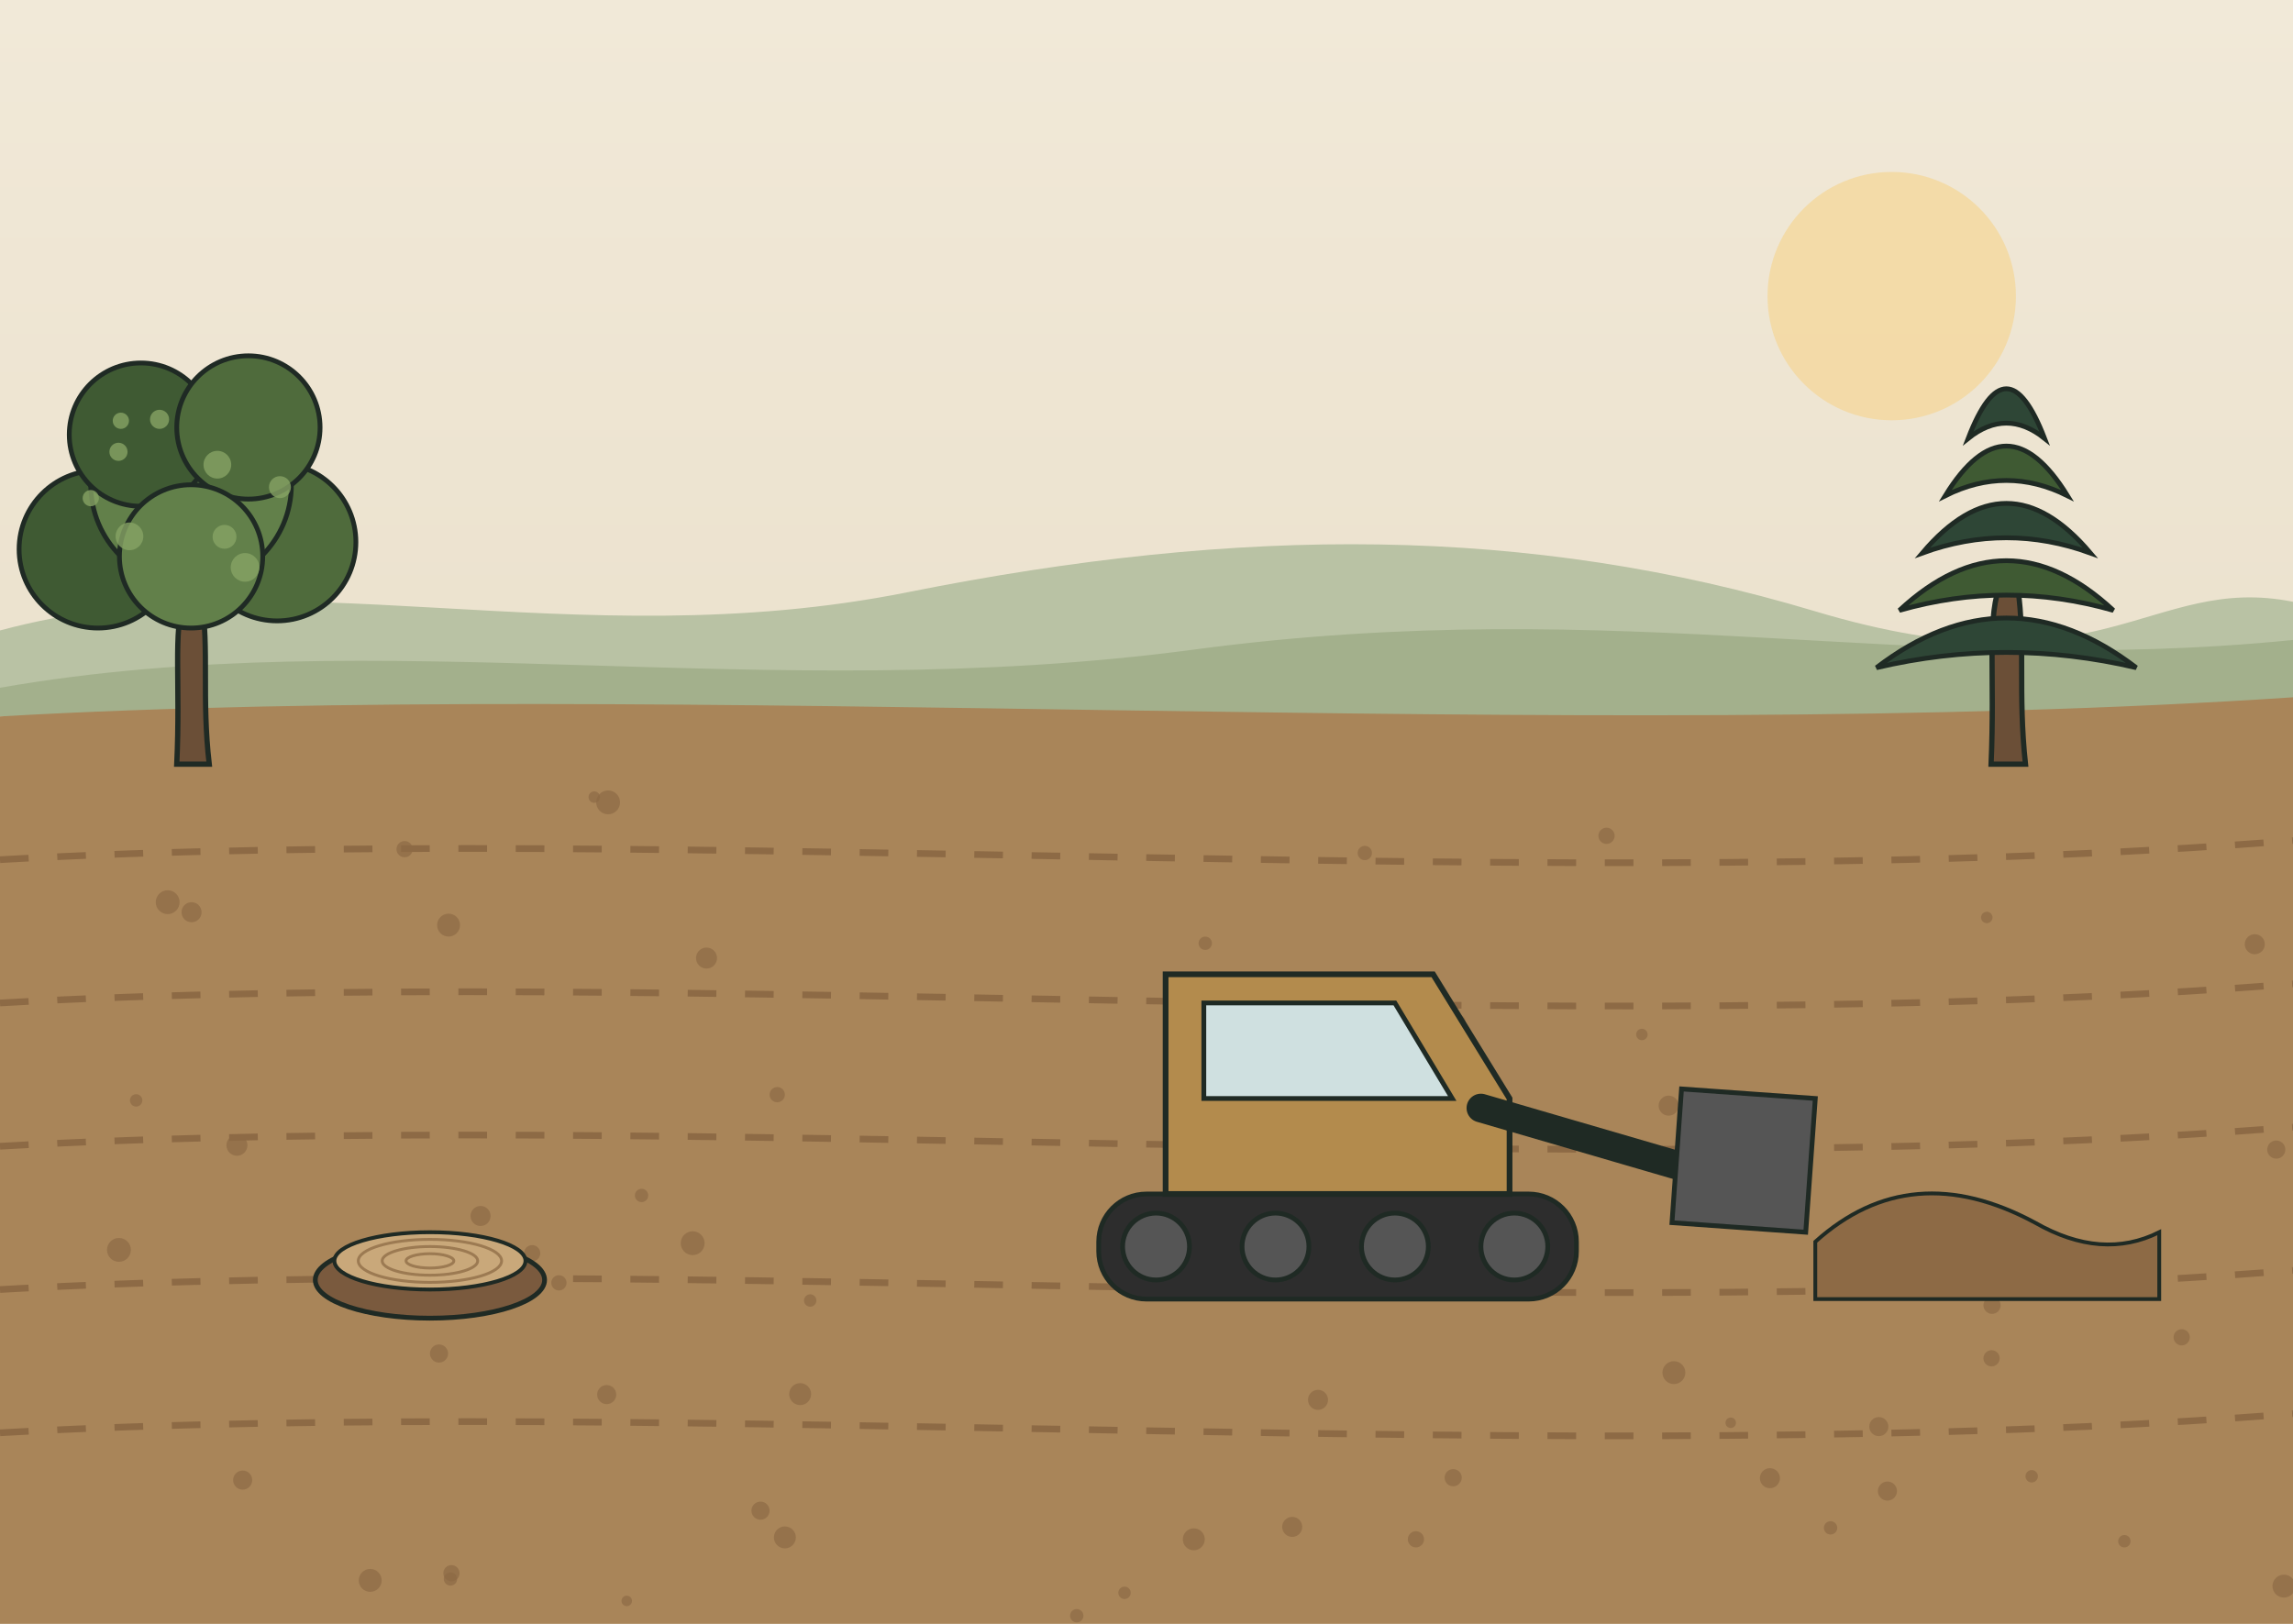
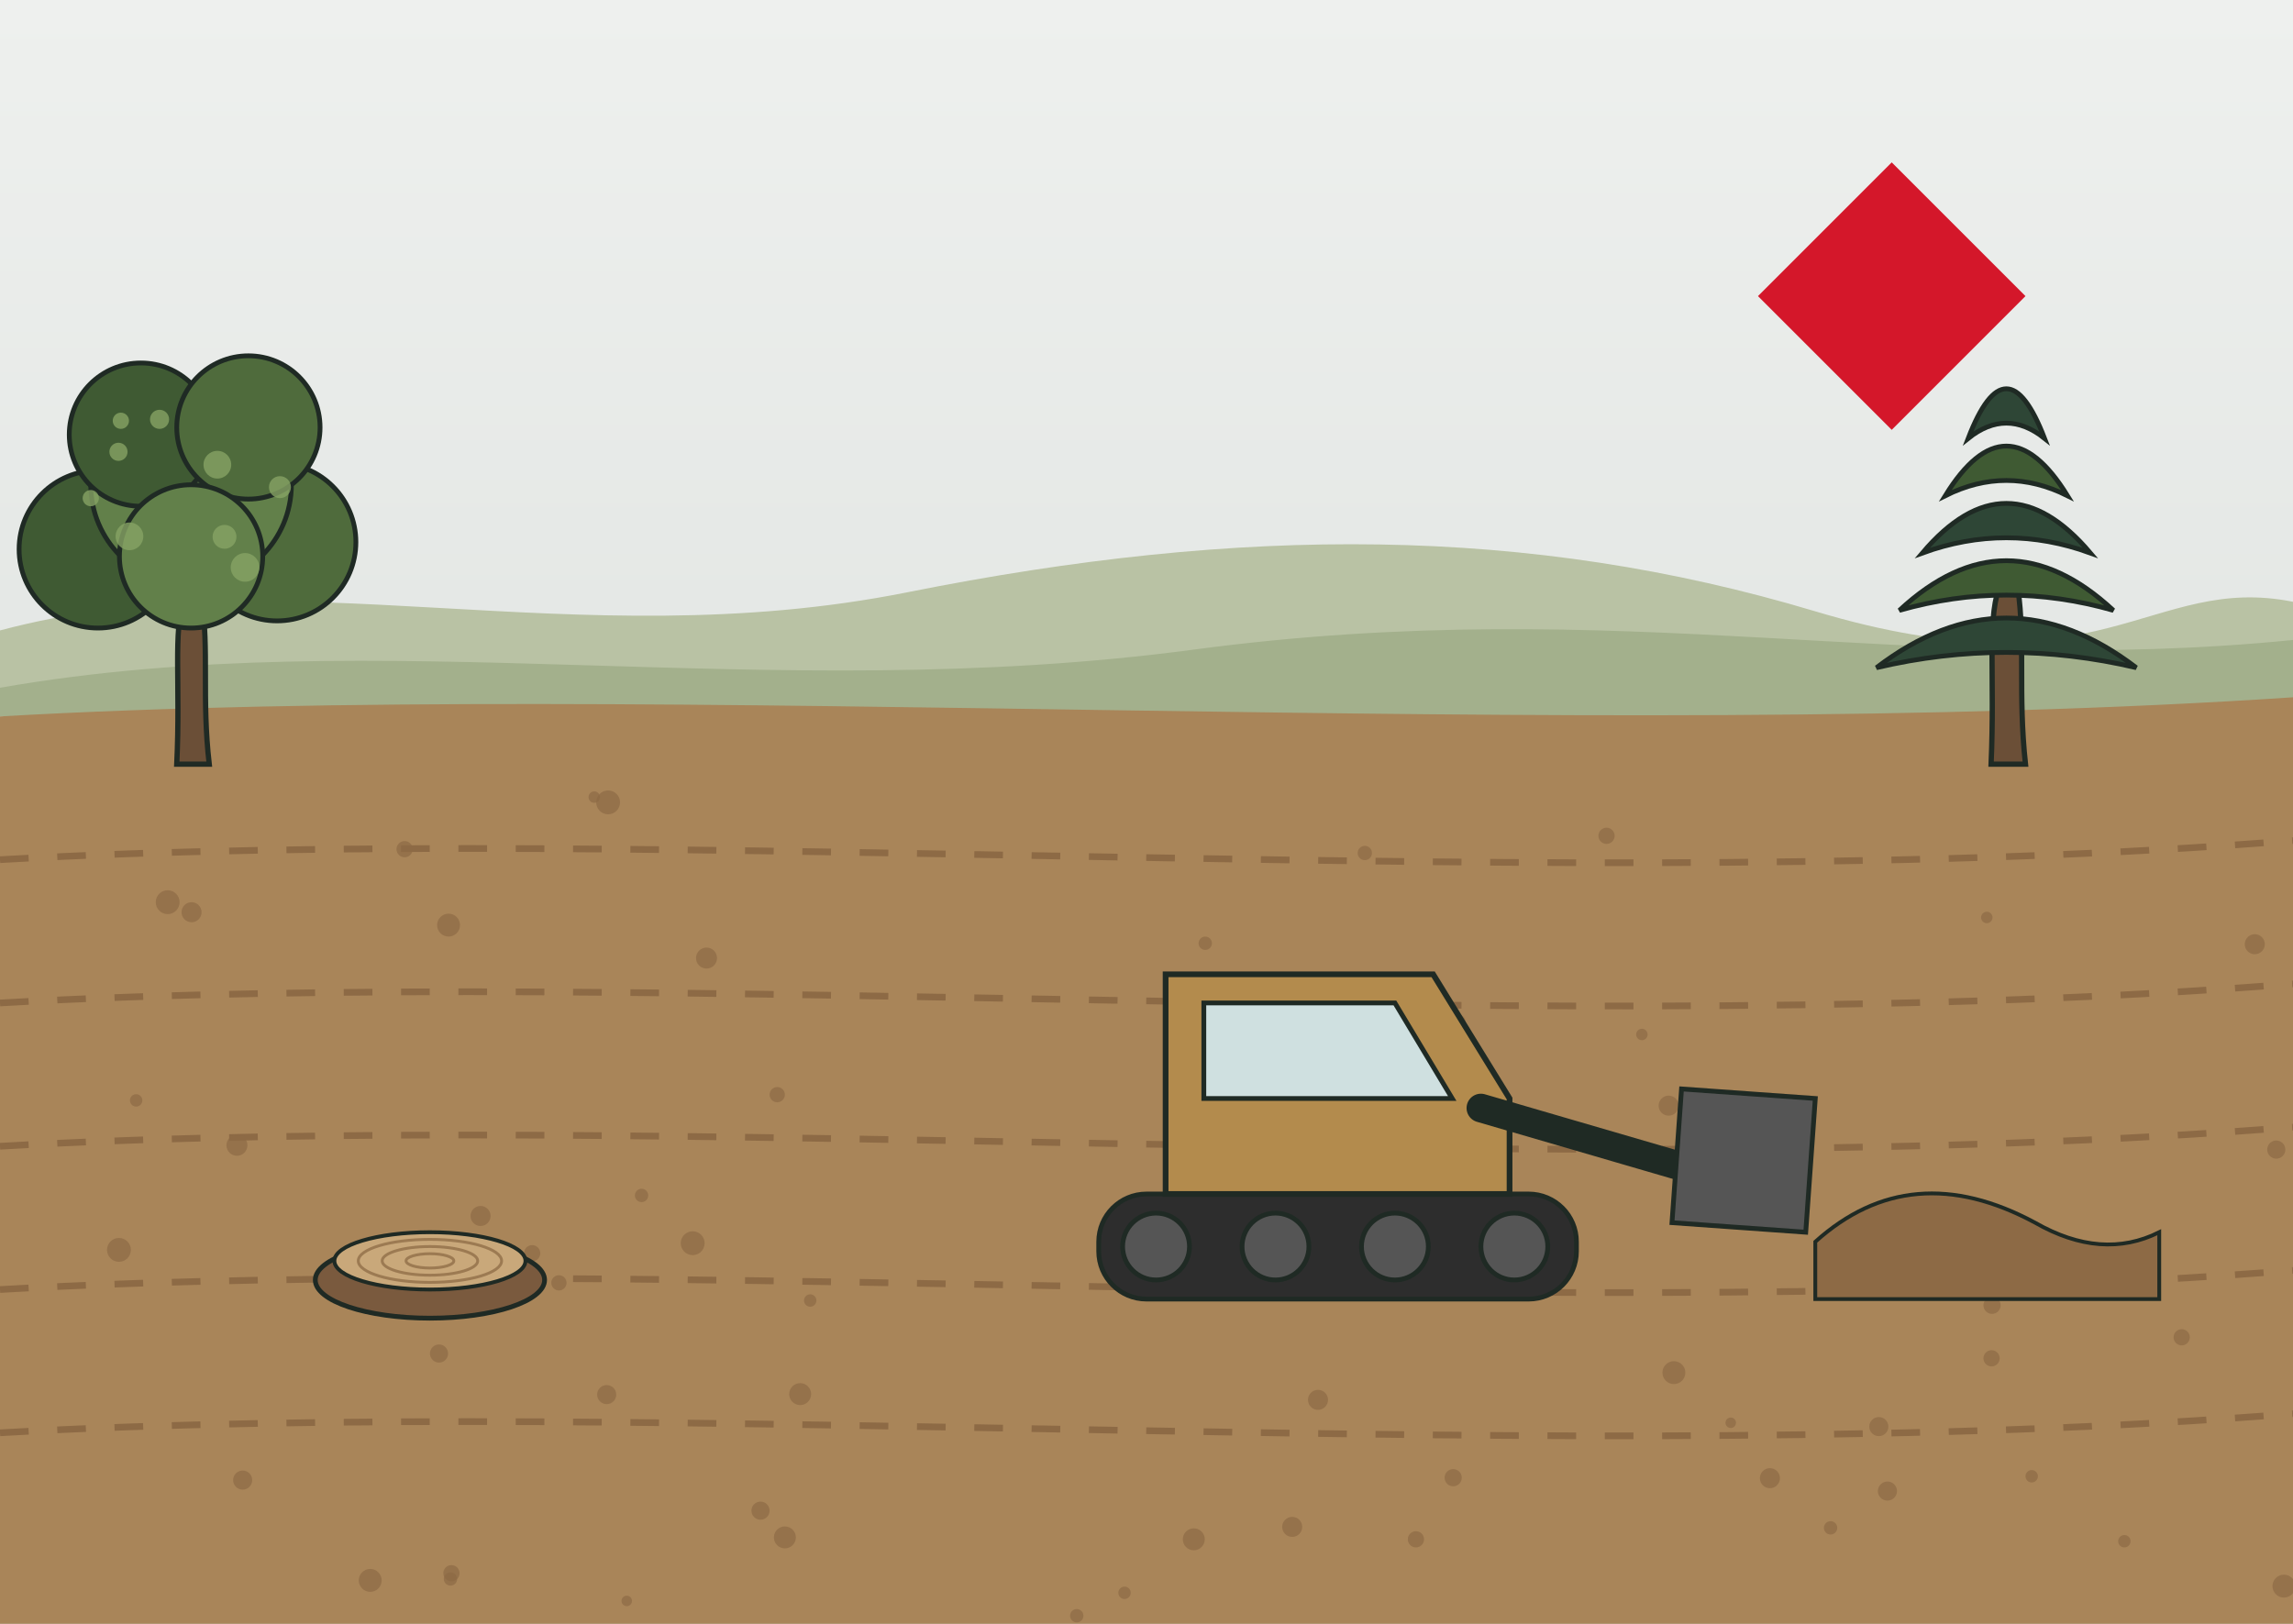
<svg xmlns="http://www.w3.org/2000/svg" viewBox="0 0 480 340" role="img" aria-label="Lot clearing and dirt work (illustration)" preserveAspectRatio="xMidYMid slice">
  <defs>
    <linearGradient id="is" x1="0" y1="0" x2="0" y2="1">
-       <stop offset="0" stop-color="#f1e9d8" />
-       <stop offset="1" stop-color="#e4d8c0" />
+       <stop offset="0" stop-color="#eef0ee" />
+       <stop offset="1" stop-color="#d6dbd8" />
    </linearGradient>
    <linearGradient id="ig" x1="0" y1="0" x2="0" y2="1">
      <stop offset="0" stop-color="#93ad66" />
      <stop offset="1" stop-color="#6c8848" />
    </linearGradient>
    <linearGradient id="iw" x1="0" y1="0" x2="0" y2="1">
      <stop offset="0" stop-color="#7fa2ac" />
      <stop offset="1" stop-color="#5f8592" />
    </linearGradient>
  </defs>
  <rect width="480" height="340" fill="url(#is)" />
-   <circle cx="396" cy="62" r="26" fill="#f4d79a" opacity=".75" />
+   <path d="M396 34 L424 62 L396 90 L368 62Z" fill="#d4172a" />
  <path d="M0 132 C60 116 120 138 190 124 S320 110 380 128 S450 120 480 126 V150 H0Z" fill="#b9c2a4" />
  <path d="M0 144 C80 130 160 148 250 136 S400 142 480 134 V150 H0Z" fill="#a3b08c" />
  <path d="M0 150 C140 142 330 156 480 146 V340 H0Z" fill="#a98559" />
  <path d="M0 180 C140 172 330 188 480 176" stroke="#8d6a45" stroke-width="1.4" stroke-dasharray="6 6" fill="none" />
  <path d="M0 210 C140 202 330 218 480 206" stroke="#8d6a45" stroke-width="1.4" stroke-dasharray="6 6" fill="none" />
  <path d="M0 240 C140 232 330 248 480 236" stroke="#8d6a45" stroke-width="1.4" stroke-dasharray="6 6" fill="none" />
  <path d="M0 270 C140 262 330 278 480 266" stroke="#8d6a45" stroke-width="1.4" stroke-dasharray="6 6" fill="none" />
  <path d="M0 300 C140 292 330 308 480 296" stroke="#8d6a45" stroke-width="1.4" stroke-dasharray="6 6" fill="none" />
  <circle cx="40.1" cy="191" r="2.1" fill="#8d6a45" opacity=".7" />
  <circle cx="77.5" cy="330.9" r="2.4" fill="#8d6a45" opacity=".7" />
  <circle cx="356.3" cy="243.8" r="2.3" fill="#8d6a45" opacity=".7" />
  <circle cx="117" cy="268.6" r="1.6" fill="#8d6a45" opacity=".7" />
  <circle cx="235.4" cy="333.5" r="1.3" fill="#8d6a45" opacity=".7" />
  <circle cx="362.3" cy="297.9" r="1.1" fill="#8d6a45" opacity=".7" />
  <circle cx="476.5" cy="240.7" r="1.9" fill="#8d6a45" opacity=".7" />
  <circle cx="145" cy="260.3" r="2.5" fill="#8d6a45" opacity=".7" />
  <circle cx="167.5" cy="291.9" r="2.3" fill="#8d6a45" opacity=".7" />
  <circle cx="416.9" cy="284.4" r="1.7" fill="#8d6a45" opacity=".7" />
  <circle cx="162.7" cy="229.2" r="1.6" fill="#8d6a45" opacity=".7" />
  <circle cx="425.3" cy="309.1" r="1.3" fill="#8d6a45" opacity=".7" />
  <circle cx="127.3" cy="168" r="2.5" fill="#8d6a45" opacity=".7" />
  <circle cx="28.5" cy="230.4" r="1.3" fill="#8d6a45" opacity=".7" />
  <circle cx="94.5" cy="329.4" r="1.7" fill="#8d6a45" opacity=".7" />
  <circle cx="304.2" cy="309.4" r="1.8" fill="#8d6a45" opacity=".7" />
  <circle cx="393.3" cy="298.7" r="2" fill="#8d6a45" opacity=".7" />
  <circle cx="270.5" cy="319.7" r="2.1" fill="#8d6a45" opacity=".7" />
  <circle cx="164.3" cy="321.9" r="2.3" fill="#8d6a45" opacity=".7" />
  <circle cx="456.7" cy="280" r="1.7" fill="#8d6a45" opacity=".7" />
  <circle cx="169.6" cy="272.3" r="1.3" fill="#8d6a45" opacity=".7" />
  <circle cx="350.4" cy="287.4" r="2.4" fill="#8d6a45" opacity=".7" />
  <circle cx="104.8" cy="264.6" r="1.9" fill="#8d6a45" opacity=".7" />
  <circle cx="287.2" cy="233.7" r="1" fill="#8d6a45" opacity=".7" />
  <circle cx="444.7" cy="322.7" r="1.3" fill="#8d6a45" opacity=".7" />
  <circle cx="438.1" cy="267.3" r="1" fill="#8d6a45" opacity=".7" />
  <circle cx="305.2" cy="214" r="1.6" fill="#8d6a45" opacity=".7" />
  <circle cx="50.8" cy="309.9" r="2" fill="#8d6a45" opacity=".7" />
  <circle cx="111.4" cy="262.4" r="1.7" fill="#8d6a45" opacity=".7" />
  <circle cx="472" cy="197.7" r="2.1" fill="#8d6a45" opacity=".7" />
  <circle cx="383.2" cy="319.9" r="1.4" fill="#8d6a45" opacity=".7" />
  <circle cx="415.9" cy="192.1" r="1.2" fill="#8d6a45" opacity=".7" />
  <circle cx="296.4" cy="322.3" r="1.7" fill="#8d6a45" opacity=".7" />
  <circle cx="84.7" cy="177.8" r="1.7" fill="#8d6a45" opacity=".7" />
  <circle cx="417" cy="273.3" r="1.8" fill="#8d6a45" opacity=".7" />
  <circle cx="252.3" cy="197.5" r="1.4" fill="#8d6a45" opacity=".7" />
  <circle cx="127" cy="292" r="2" fill="#8d6a45" opacity=".7" />
  <circle cx="24.9" cy="261.7" r="2.5" fill="#8d6a45" opacity=".7" />
  <circle cx="35.1" cy="188.9" r="2.5" fill="#8d6a45" opacity=".7" />
  <circle cx="249.9" cy="322.3" r="2.3" fill="#8d6a45" opacity=".7" />
  <circle cx="225.4" cy="338.3" r="1.4" fill="#8d6a45" opacity=".7" />
  <circle cx="147.9" cy="200.6" r="2.2" fill="#8d6a45" opacity=".7" />
  <circle cx="49.6" cy="239.8" r="2.2" fill="#8d6a45" opacity=".7" />
  <circle cx="343.7" cy="216.6" r="1.2" fill="#8d6a45" opacity=".7" />
  <circle cx="395.1" cy="312.2" r="2" fill="#8d6a45" opacity=".7" />
  <circle cx="285.7" cy="178.6" r="1.5" fill="#8d6a45" opacity=".7" />
  <circle cx="134.3" cy="250.3" r="1.4" fill="#8d6a45" opacity=".7" />
  <circle cx="293.2" cy="244" r="2.6" fill="#8d6a45" opacity=".7" />
  <circle cx="124.4" cy="166.9" r="1.2" fill="#8d6a45" opacity=".7" />
  <circle cx="91.9" cy="283.4" r="1.9" fill="#8d6a45" opacity=".7" />
  <circle cx="275.9" cy="293.1" r="2.1" fill="#8d6a45" opacity=".7" />
  <circle cx="93.9" cy="193.7" r="2.4" fill="#8d6a45" opacity=".7" />
  <circle cx="349.3" cy="231.5" r="2.1" fill="#8d6a45" opacity=".7" />
  <circle cx="336.3" cy="175" r="1.7" fill="#8d6a45" opacity=".7" />
  <circle cx="370.5" cy="309.5" r="2.1" fill="#8d6a45" opacity=".7" />
  <circle cx="159.2" cy="316.3" r="1.9" fill="#8d6a45" opacity=".7" />
  <circle cx="478.1" cy="332.1" r="2.4" fill="#8d6a45" opacity=".7" />
  <circle cx="94.3" cy="330.6" r="1.4" fill="#8d6a45" opacity=".7" />
  <circle cx="100.6" cy="254.6" r="2.1" fill="#8d6a45" opacity=".7" />
  <circle cx="131.2" cy="335.2" r="1.1" fill="#8d6a45" opacity=".7" />
  <rect x="230" y="250" width="100" height="22" rx="10" fill="#2d2d2d" stroke="#1f2a24" />
  <circle cx="242" cy="261" r="7" fill="#555" stroke="#1f2a24" />
  <circle cx="267" cy="261" r="7" fill="#555" stroke="#1f2a24" />
  <circle cx="292" cy="261" r="7" fill="#555" stroke="#1f2a24" />
  <circle cx="317" cy="261" r="7" fill="#555" stroke="#1f2a24" />
  <path d="M244 250 V204 H300 L316 230 V250Z" fill="#b38b4d" stroke="#1f2a24" stroke-width="1.2" />
  <path d="M252 210 H292 L304 230 H252Z" fill="#cfe0e0" stroke="#1f2a24" />
  <path d="M310 232 L358 246" stroke="#1f2a24" stroke-width="6" stroke-linecap="round" />
  <path d="M352 228 L380 230 L378 258 L350 256Z" fill="#555" stroke="#1f2a24" />
  <path d="M380 260 q20 -18 46 -4 q14 8 26 2 v14 H380Z" fill="#8d6a45" stroke="#1f2a24" stroke-width=".8" />
  <ellipse cx="90" cy="268" rx="24" ry="8" fill="#7a5a3e" stroke="#1f2a24" />
  <ellipse cx="90" cy="264" rx="20" ry="6" fill="#c9a87a" stroke="#1f2a24" stroke-width=".8" />
  <ellipse cx="90" cy="264" rx="5" ry="1.5" fill="none" stroke="#9c7a52" stroke-width=".6" />
  <ellipse cx="90" cy="264" rx="10" ry="3.0" fill="none" stroke="#9c7a52" stroke-width=".6" />
  <ellipse cx="90" cy="264" rx="15" ry="4.5" fill="none" stroke="#9c7a52" stroke-width=".6" />
  <path d="M416.8 160 C417.6 141.6 416 130.6 418.4 123.2 L422.4 123.2 C424 134.2 422.4 145.3 424 160Z" fill="#6b4f37" stroke="#1f2a24" stroke-width="1.1" />
  <path d="M392.8 139.8 Q420 119 447.2 139.8 Q420 133.4 392.8 139.8Z" fill="#2e4636" stroke="#1f2a24" stroke-width="1" />
  <path d="M397.6 127.8 Q420 107 442.4 127.8 Q420 121.4 397.6 127.8Z" fill="#3f5a33" stroke="#1f2a24" stroke-width="1" />
  <path d="M402.4 115.8 Q420 95 437.6 115.8 Q420 109.4 402.4 115.8Z" fill="#2e4636" stroke="#1f2a24" stroke-width="1" />
  <path d="M407.2 103.8 Q420 83 432.8 103.8 Q420 97.4 407.2 103.8Z" fill="#3f5a33" stroke="#1f2a24" stroke-width="1" />
  <path d="M412 91.8 Q420 71 428 91.8 Q420 85.4 412 91.8Z" fill="#2e4636" stroke="#1f2a24" stroke-width="1" />
  <path d="M37 160 C37.8 142.8 36.2 132.4 38.5 125.5 L42.2 125.5 C43.8 135.8 42.2 146.2 43.8 160Z" fill="#6b4f37" stroke="#1f2a24" stroke-width="1.1" />
  <circle cx="20.5" cy="115" r="16.5" fill="#3f5a33" stroke="#1f2a24" stroke-width="1" />
  <circle cx="58" cy="113.5" r="16.5" fill="#4f6b3c" stroke="#1f2a24" stroke-width="1" />
  <circle cx="40" cy="101.5" r="21" fill="#62804a" stroke="#1f2a24" stroke-width="1" />
  <circle cx="29.5" cy="91" r="15" fill="#3f5a33" stroke="#1f2a24" stroke-width="1" />
  <circle cx="52" cy="89.5" r="15" fill="#4f6b3c" stroke="#1f2a24" stroke-width="1" />
  <circle cx="40" cy="116.5" r="15" fill="#62804a" stroke="#1f2a24" stroke-width="1" />
  <circle cx="58.6" cy="102" r="2.3" fill="#86a364" opacity=".8" />
  <circle cx="33.4" cy="87.8" r="2" fill="#86a364" opacity=".8" />
  <circle cx="25.3" cy="88.1" r="1.7" fill="#86a364" opacity=".8" />
  <circle cx="19" cy="104.3" r="1.7" fill="#86a364" opacity=".8" />
  <circle cx="45.5" cy="97.3" r="2.9" fill="#86a364" opacity=".8" />
  <circle cx="47" cy="112.4" r="2.5" fill="#86a364" opacity=".8" />
  <circle cx="51.3" cy="118.8" r="3" fill="#86a364" opacity=".8" />
  <circle cx="24.8" cy="94.6" r="1.9" fill="#86a364" opacity=".8" />
  <circle cx="27.1" cy="112.3" r="2.9" fill="#86a364" opacity=".8" />
</svg>
